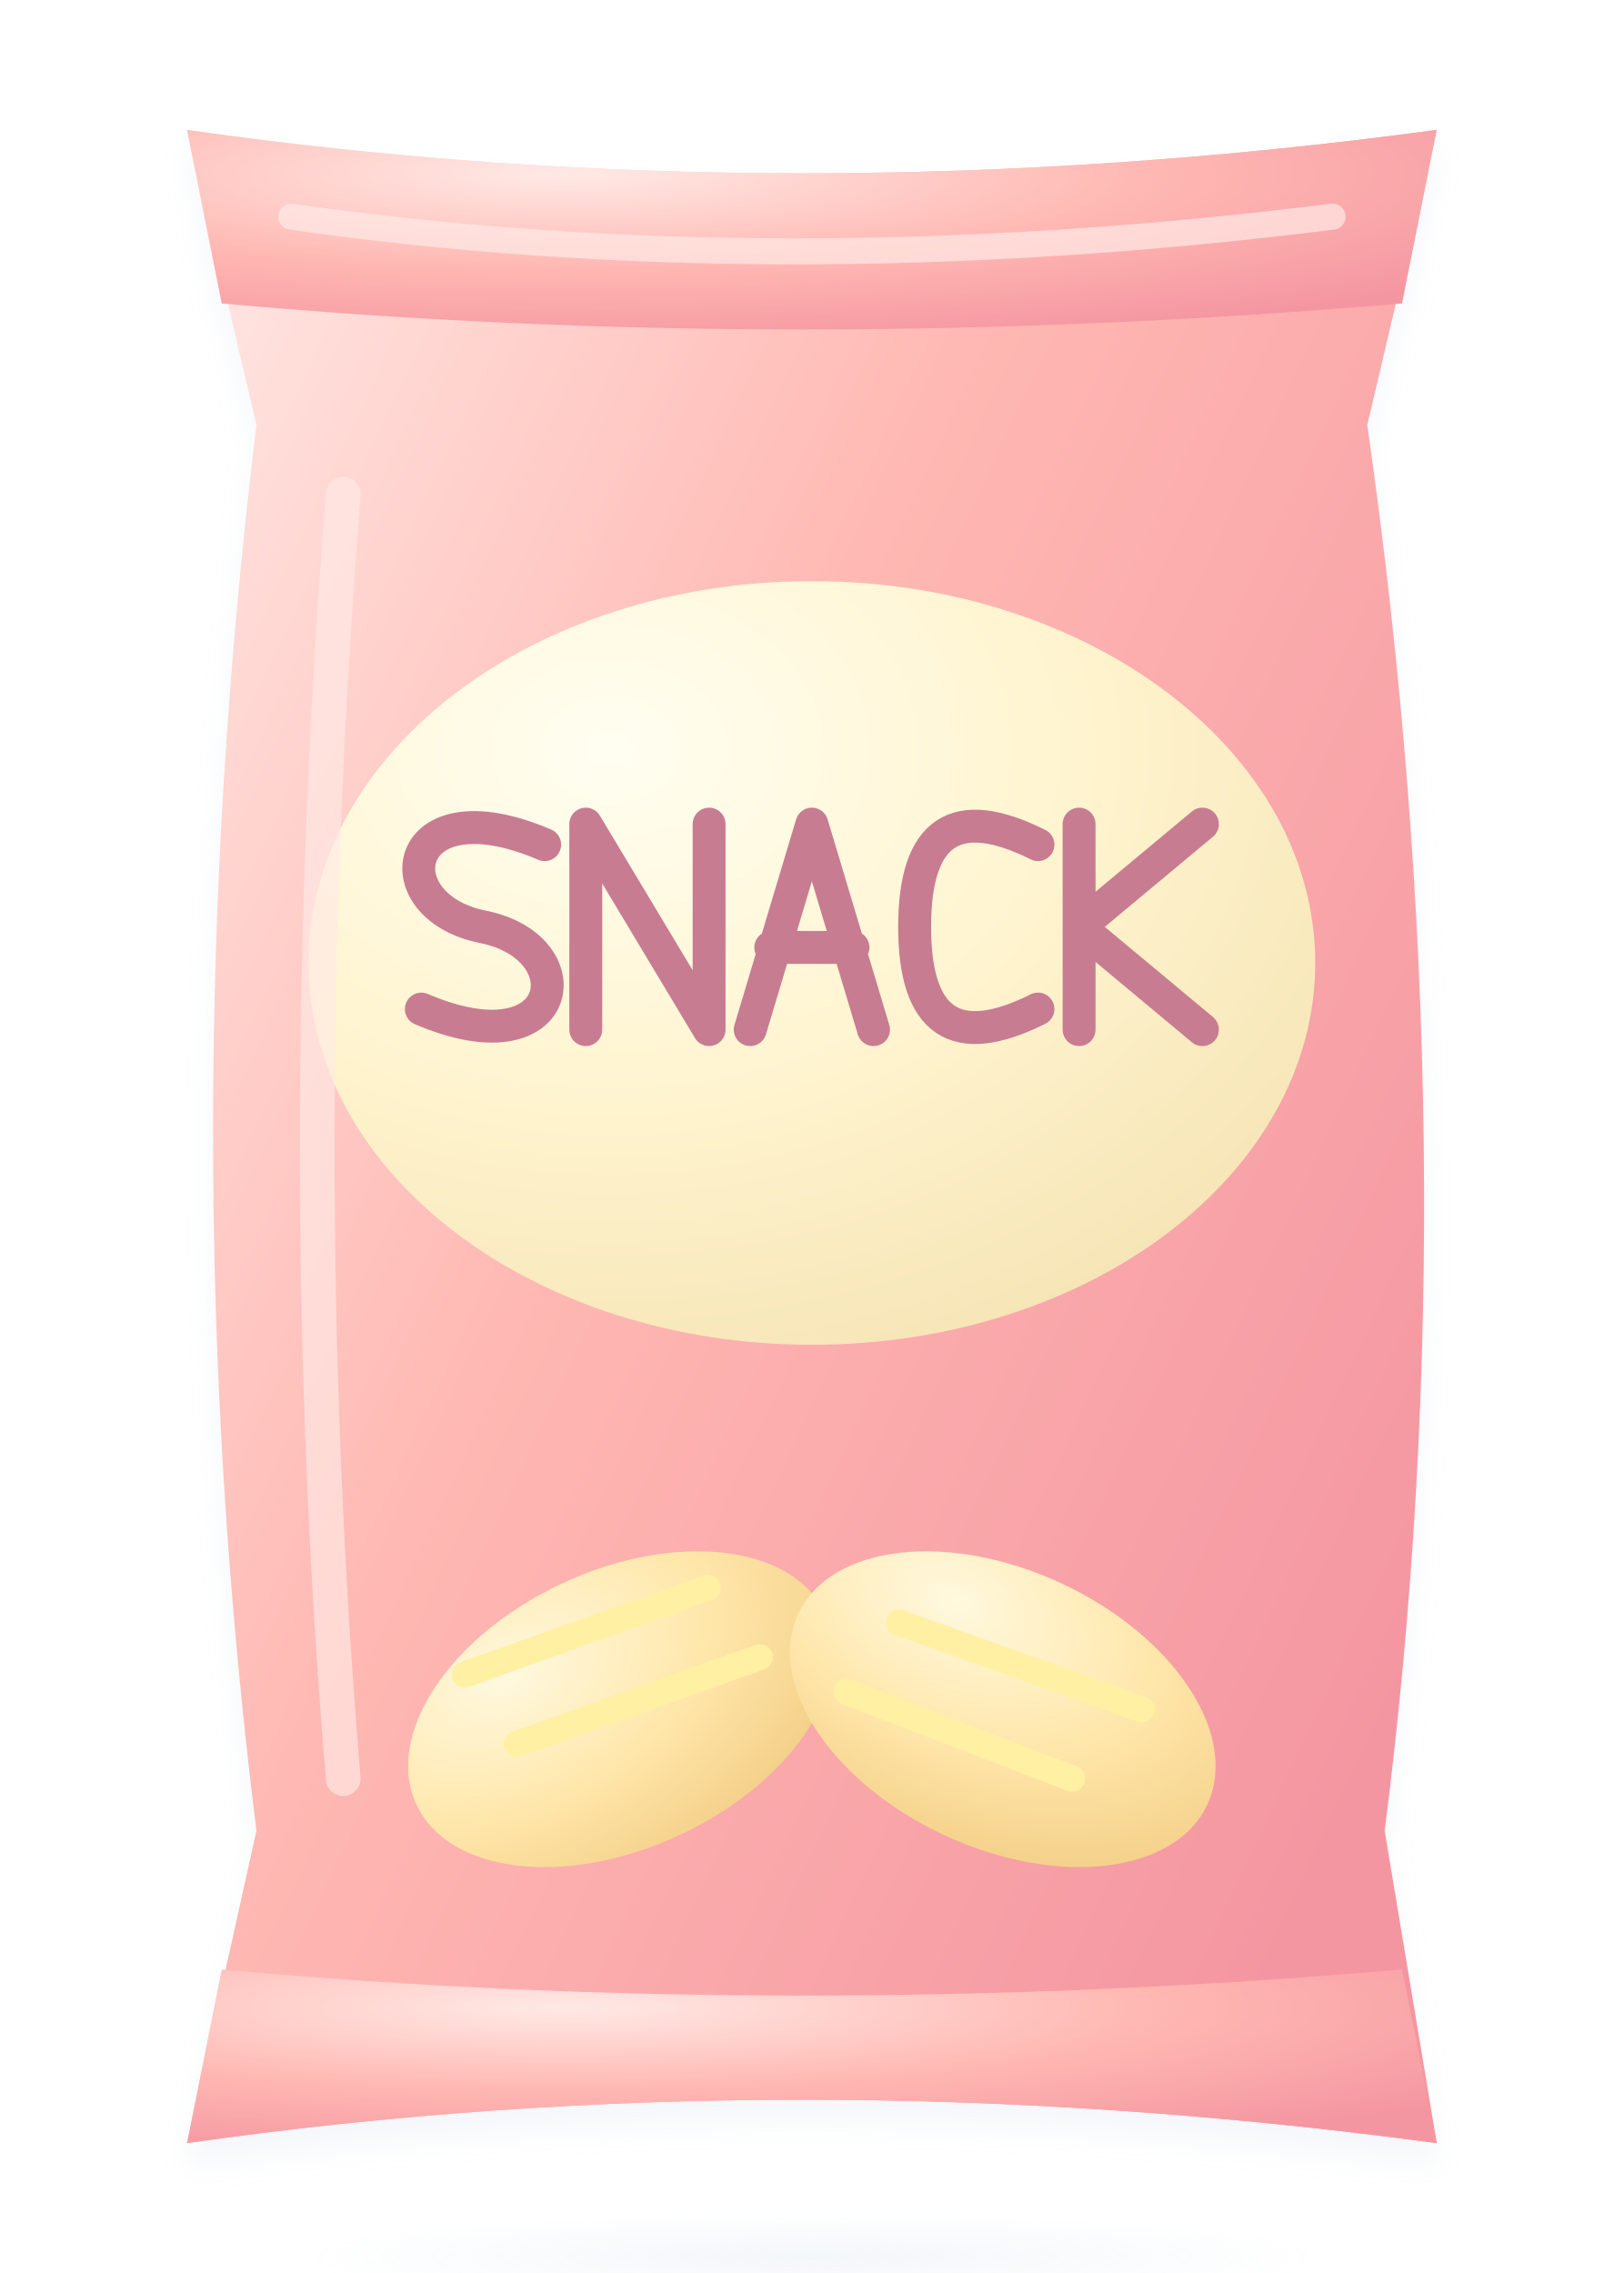
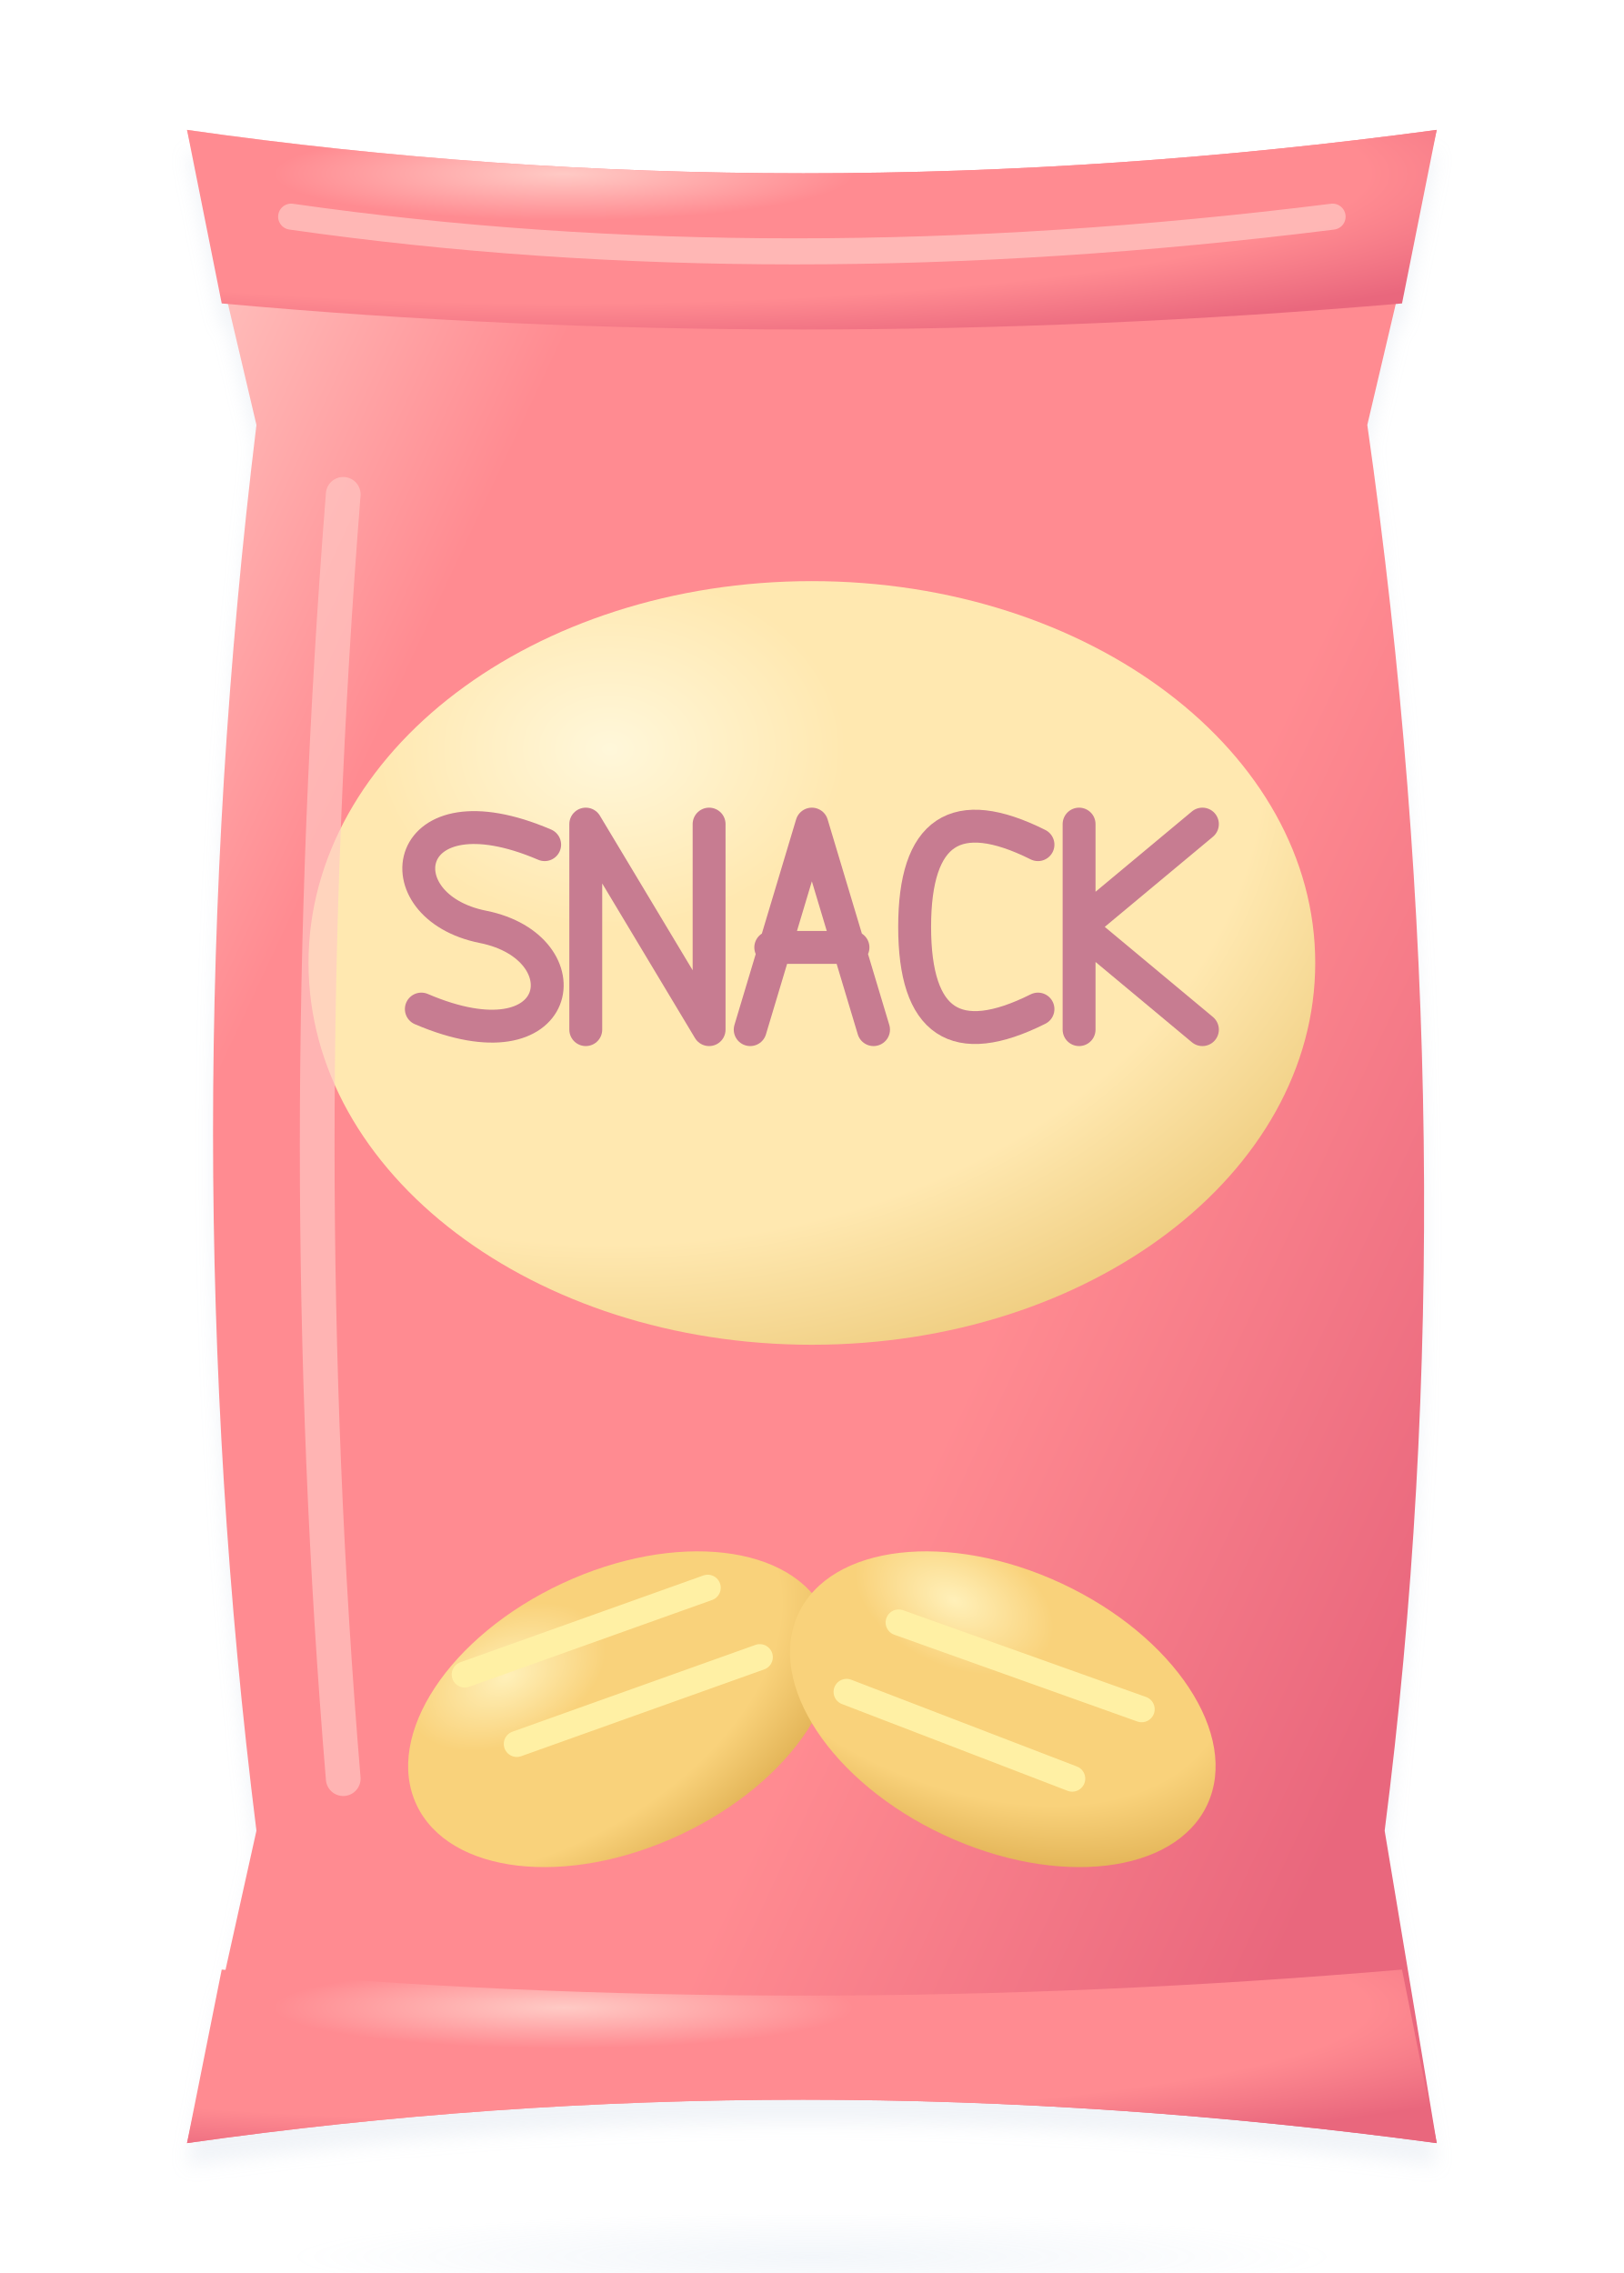
<svg xmlns="http://www.w3.org/2000/svg" viewBox="0 0 100 140" width="100" height="140" preserveAspectRatio="xMidYMid meet">
  <defs>
    <linearGradient id="red-linear" x1="0" y1="0" x2="1" y2=".75">
-       <stop stop-color="#ffe9e5" />
-       <stop offset=".45" stop-color="#ffb8b3" />
-       <stop offset="1" stop-color="#f496a1" />
+       <stop stop-color="#ffcac5" />
+       <stop offset=".24" stop-color="#ff8b91" />
+       <stop offset=".7" stop-color="#ff8b91" />
+       <stop offset="1" stop-color="#e9677d" />
    </linearGradient>
    <radialGradient id="red" cx="30%" cy="22%" r="90%">
-       <stop stop-color="#ffe9e5" />
-       <stop offset=".52" stop-color="#ffb8b3" />
-       <stop offset="1" stop-color="#f496a1" />
+       <stop stop-color="#ffcac5" />
+       <stop offset=".26" stop-color="#ff8b91" />
+       <stop offset=".72" stop-color="#ff8b91" />
+       <stop offset="1" stop-color="#e9677d" />
    </radialGradient>
    <radialGradient id="cream" cx="30%" cy="22%" r="90%">
-       <stop stop-color="#fffef1" />
-       <stop offset=".52" stop-color="#fff4cf" />
-       <stop offset="1" stop-color="#f5e3b3" />
+       <stop stop-color="#fff7da" />
+       <stop offset=".26" stop-color="#ffe8b0" />
+       <stop offset=".72" stop-color="#ffe8b0" />
+       <stop offset="1" stop-color="#ebc775" />
    </radialGradient>
    <radialGradient id="gold" cx="30%" cy="22%" r="90%">
-       <stop stop-color="#fff9df" />
-       <stop offset=".52" stop-color="#ffe7ab" />
-       <stop offset="1" stop-color="#f3ce86" />
+       <stop stop-color="#fff0b9" />
+       <stop offset=".26" stop-color="#f9d27b" />
+       <stop offset=".72" stop-color="#f9d27b" />
+       <stop offset="1" stop-color="#deae50" />
    </radialGradient>
    <radialGradient id="floor-shadow">
      <stop stop-color="#9db9d8" stop-opacity=".12" />
      <stop offset=".6" stop-color="#9db9d8" stop-opacity=".05" />
      <stop offset="1" stop-color="#9db9d8" stop-opacity="0" />
    </radialGradient>
    <filter id="object-shadow" filterUnits="userSpaceOnUse" x="-10" y="-10" width="120" height="164" color-interpolation-filters="sRGB">
-       <feGaussianBlur in="SourceAlpha" stdDeviation=".85" result="soft-shadow" />
+       <feGaussianBlur in="SourceAlpha" stdDeviation=".55" result="soft-shadow" />
      <feOffset in="soft-shadow" dy="1.4" result="offset-shadow" />
-       <feFlood flood-color="#96acce" flood-opacity=".10" />
+       <feFlood flood-color="#96acce" flood-opacity=".14" />
      <feComposite in2="offset-shadow" operator="in" />
      <feMerge>
        <feMergeNode />
        <feMergeNode in="SourceGraphic" />
      </feMerge>
    </filter>
  </defs>
  <ellipse cx="50.0" cy="139" rx="32.0" ry="2.7" fill="url(#floor-shadow)" />
  <g filter="url(#object-shadow)">
    <g id="item-model" transform="translate(-3.448276 -5.896552) scale(1.068966)">
      <path d="M14 13 Q49 18 86 13 L82 30 Q88 72 83 111 L86 129 Q49 124 14 129 L18 111 Q13 71 18 30Z" fill="url(#red-linear)" />
      <path d="M14 13 Q49 18 86 13 L84 23 Q49 26 16 23Z" fill="url(#red)" />
      <path d="M16 119 Q49 122 84 119 L86 129 Q49 124 14 129Z" fill="url(#red)" />
-       <path d="M20 18 Q48 22 80 18" fill="none" stroke="#ffe9e5" stroke-width="1.5" stroke-linecap="round" stroke-linejoin="round" opacity=".7" />
+       <path d="M20 18 Q48 22 80 18" fill="none" stroke="#ffcac5" stroke-width="1.5" stroke-linecap="round" stroke-linejoin="round" opacity=".7" />
      <ellipse cx="50" cy="61" rx="29" ry="22" fill="url(#cream)" />
      <g transform="translate(27.500 53) scale(1.18421)">
        <g transform="translate(0 0)">
          <path d="M6 1 C-1 -2 -2 4 3 5 C8 6 7 12 0 9" fill="none" stroke="#c77c91" stroke-width="1.6" stroke-linecap="round" stroke-linejoin="round" />
        </g>
        <g transform="translate(8 0)">
          <path d="M0 10 V0 L6 10 V0" fill="none" stroke="#c77c91" stroke-width="1.6" stroke-linecap="round" stroke-linejoin="round" />
        </g>
        <g transform="translate(16 0)">
          <path d="M0 10 L3 0 L6 10 M1 6 H5" fill="none" stroke="#c77c91" stroke-width="1.6" stroke-linecap="round" stroke-linejoin="round" />
        </g>
        <g transform="translate(24 0)">
          <path d="M6 1 Q0 -2 0 5 Q0 12 6 9" fill="none" stroke="#c77c91" stroke-width="1.6" stroke-linecap="round" stroke-linejoin="round" />
        </g>
        <g transform="translate(32 0)">
          <path d="M0 0 V10 M6 0 L0 5 L6 10" fill="none" stroke="#c77c91" stroke-width="1.6" stroke-linecap="round" stroke-linejoin="round" />
        </g>
      </g>
      <ellipse cx="39" cy="104" rx="13" ry="8" fill="url(#gold)" transform="rotate(-25 39 104)" />
      <ellipse cx="61" cy="104" rx="13" ry="8" fill="url(#gold)" transform="rotate(25 61 104)" />
      <path d="M30 102 L44 97 M33 106 L47 101 M55 99 L69 104 M52 103 L65 108" fill="none" stroke="#fff0a4" stroke-width="1.5" stroke-linecap="round" stroke-linejoin="round" />
-       <path d="M23 34 Q20 72 23 108" fill="none" stroke="#ffe9e5" stroke-width="2" stroke-linecap="round" stroke-linejoin="round" opacity=".65" />
+       <path d="M23 34 Q20 72 23 108" fill="none" stroke="#ffcac5" stroke-width="2" stroke-linecap="round" stroke-linejoin="round" opacity=".65" />
    </g>
  </g>
</svg>
